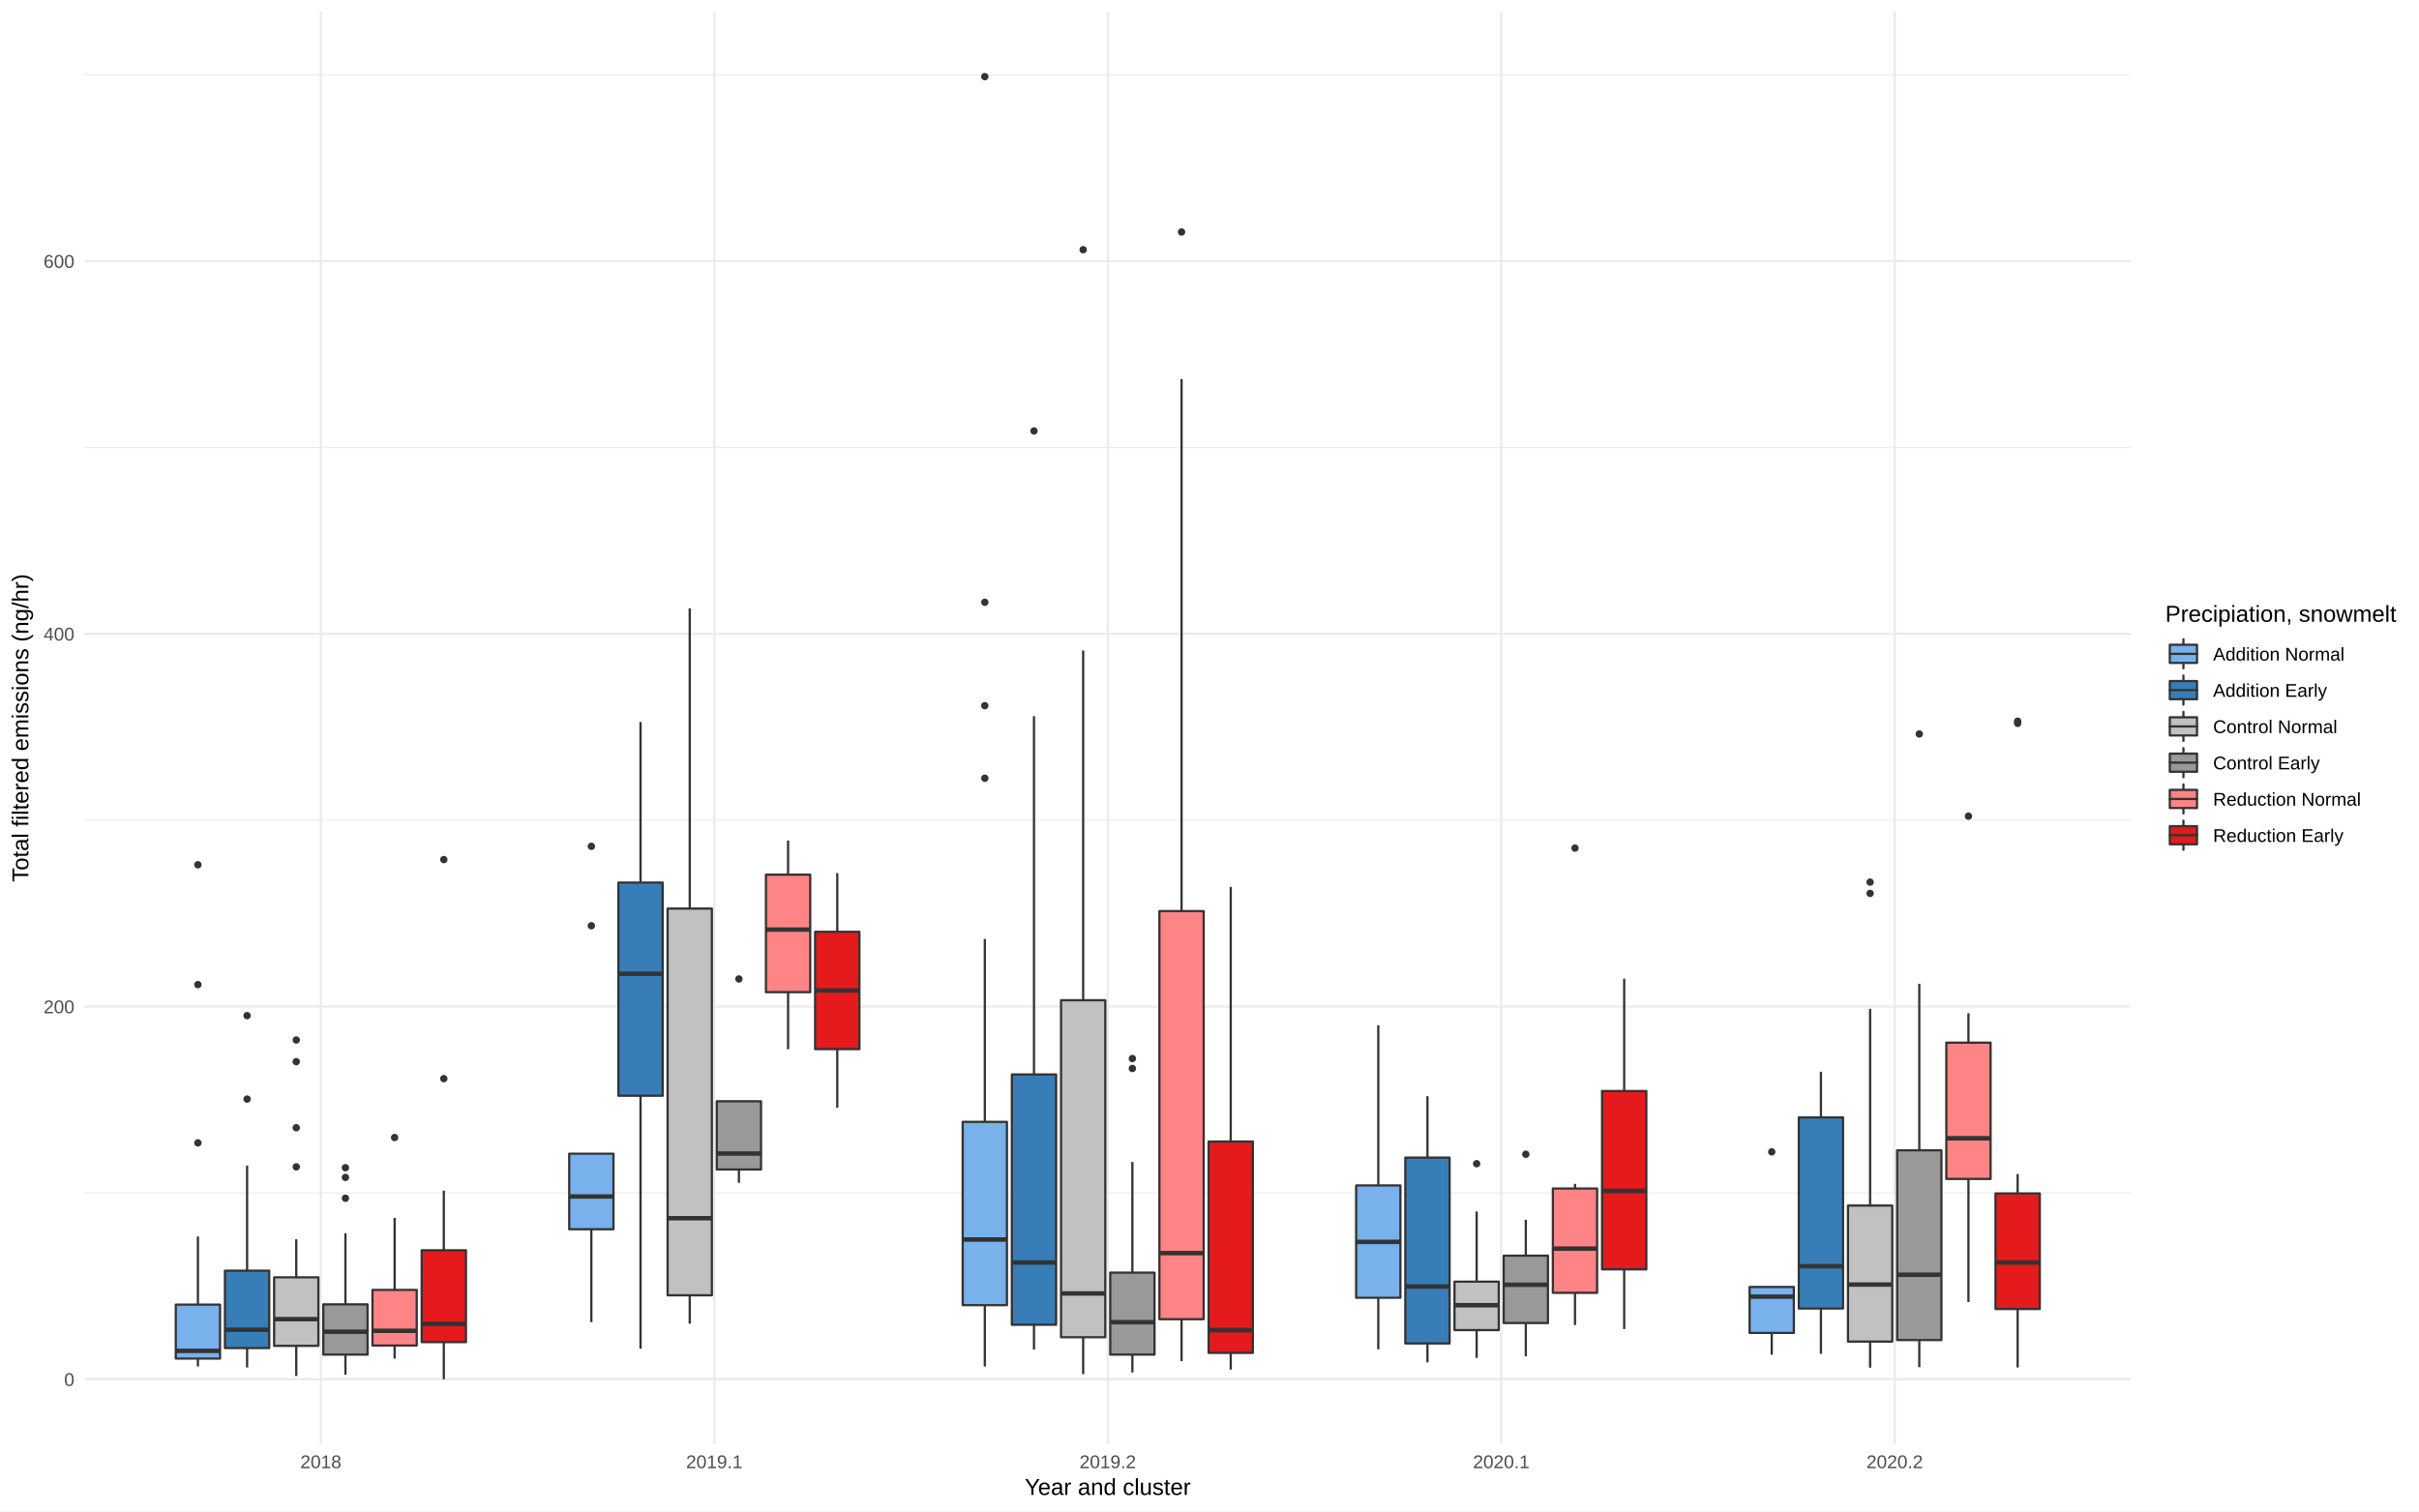
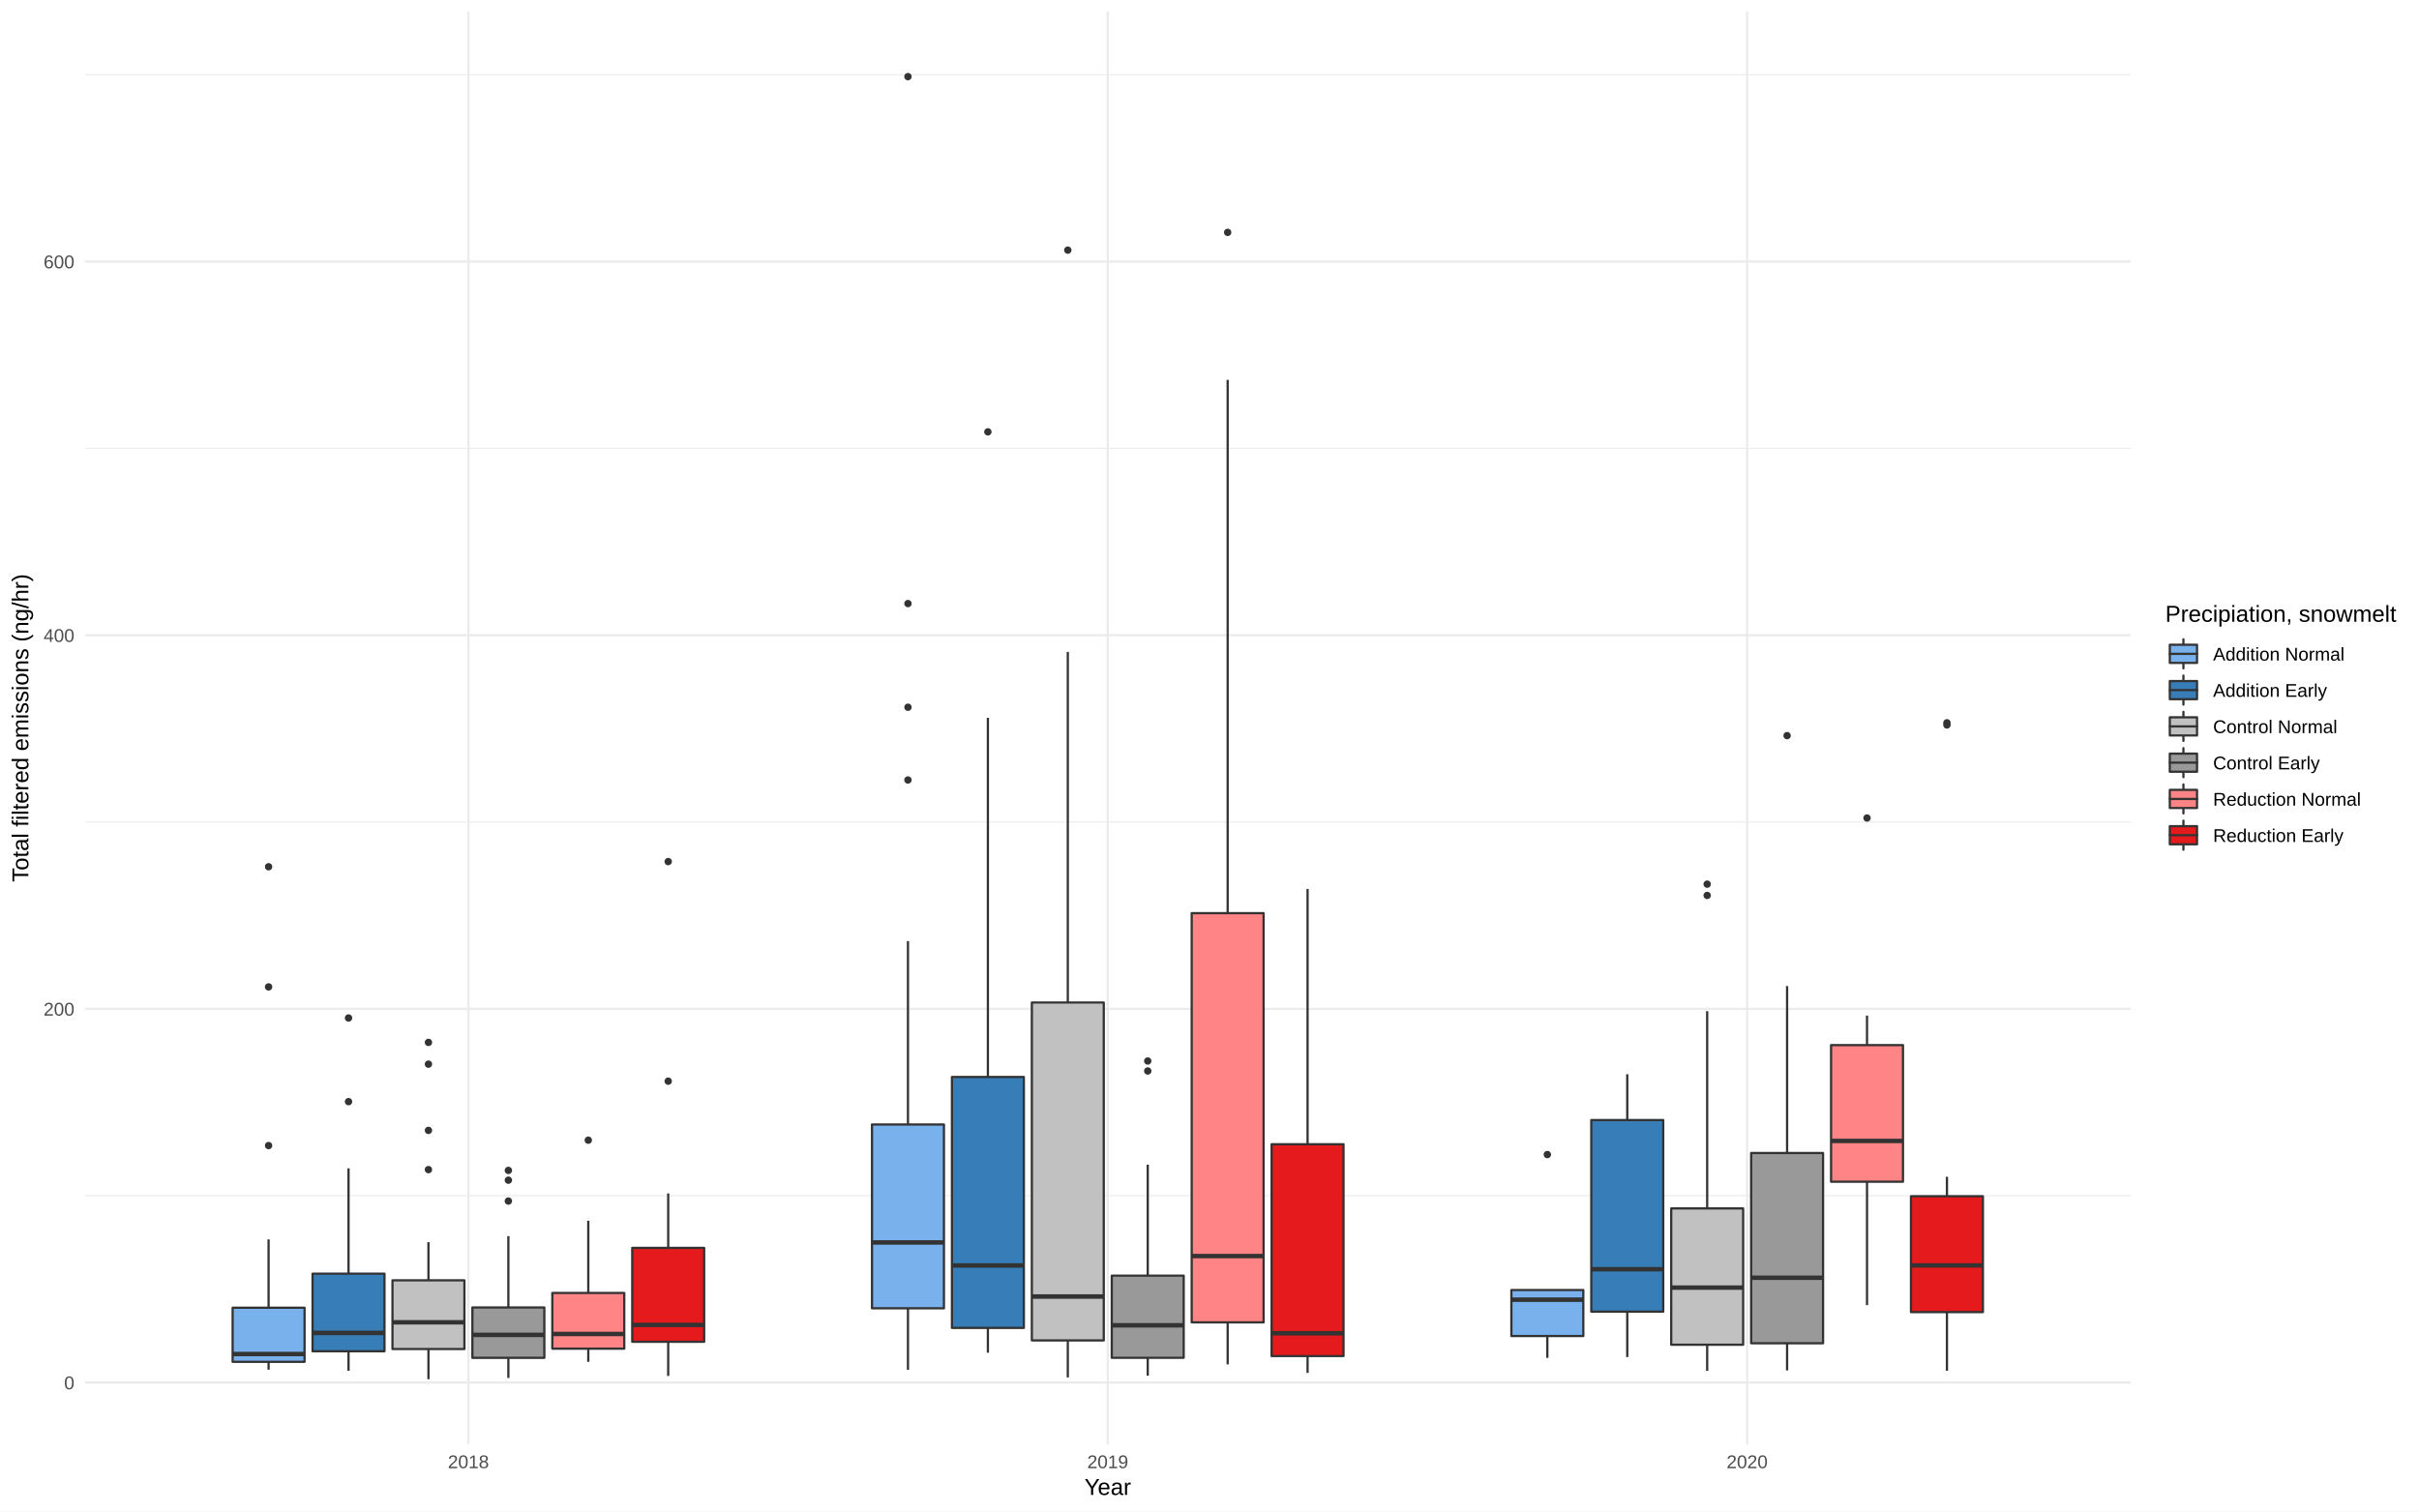
<svg xmlns="http://www.w3.org/2000/svg" class="svglite" width="1152.00pt" height="720.00pt" viewBox="0 0 1152.00 720.00">
  <defs>
    <style type="text/css">
    .svglite line, .svglite polyline, .svglite polygon, .svglite path, .svglite rect, .svglite circle {
      fill: none;
      stroke: #000000;
      stroke-linecap: round;
      stroke-linejoin: round;
      stroke-miterlimit: 10.00;
    }
  </style>
  </defs>
  <rect width="100%" height="100%" style="stroke: none; fill: #FFFFFF;" />
  <defs>
    <clipPath id="cpMC4wMHwxMTUyLjAwfDAuMDB8NzIwLjAw">
      <rect x="0.00" y="0.00" width="1152.00" height="720.00" />
    </clipPath>
  </defs>
  <g clip-path="url(#cpMC4wMHwxMTUyLjAwfDAuMDB8NzIwLjAw)">
</g>
  <defs>
    <clipPath id="cpNDAuMzd8MTAxNC43M3w1LjQ4fDY4OC4wMQ==">
      <rect x="40.37" y="5.48" width="974.36" height="682.53" />
    </clipPath>
  </defs>
  <g clip-path="url(#cpNDAuMzd8MTAxNC43M3w1LjQ4fDY4OC4wMQ==)">
-     <polyline points="40.37,568.22 1014.73,568.22 " style="stroke-width: 0.53; stroke: #EBEBEB; stroke-linecap: butt;" />
-     <polyline points="40.37,390.68 1014.73,390.68 " style="stroke-width: 0.53; stroke: #EBEBEB; stroke-linecap: butt;" />
-     <polyline points="40.37,213.14 1014.73,213.14 " style="stroke-width: 0.53; stroke: #EBEBEB; stroke-linecap: butt;" />
-     <polyline points="40.37,35.60 1014.73,35.60 " style="stroke-width: 0.53; stroke: #EBEBEB; stroke-linecap: butt;" />
-     <polyline points="40.37,656.99 1014.73,656.99 " style="stroke-width: 1.07; stroke: #EBEBEB; stroke-linecap: butt;" />
-     <polyline points="40.37,479.45 1014.73,479.45 " style="stroke-width: 1.07; stroke: #EBEBEB; stroke-linecap: butt;" />
-     <polyline points="40.37,301.91 1014.73,301.91 " style="stroke-width: 1.07; stroke: #EBEBEB; stroke-linecap: butt;" />
-     <polyline points="40.37,124.37 1014.73,124.37 " style="stroke-width: 1.07; stroke: #EBEBEB; stroke-linecap: butt;" />
-     <polyline points="152.80,688.01 152.80,5.48 " style="stroke-width: 1.07; stroke: #EBEBEB; stroke-linecap: butt;" />
-     <polyline points="340.18,688.01 340.18,5.48 " style="stroke-width: 1.07; stroke: #EBEBEB; stroke-linecap: butt;" />
+     <polyline points="40.37,569.56 1014.73,569.56 " style="stroke-width: 0.53; stroke: #EBEBEB; stroke-linecap: butt;" />
+     <polyline points="40.37,391.57 1014.73,391.57 " style="stroke-width: 0.53; stroke: #EBEBEB; stroke-linecap: butt;" />
+     <polyline points="40.37,213.58 1014.73,213.58 " style="stroke-width: 0.53; stroke: #EBEBEB; stroke-linecap: butt;" />
+     <polyline points="40.37,35.59 1014.73,35.59 " style="stroke-width: 0.53; stroke: #EBEBEB; stroke-linecap: butt;" />
+     <polyline points="40.37,658.55 1014.73,658.55 " style="stroke-width: 1.07; stroke: #EBEBEB; stroke-linecap: butt;" />
+     <polyline points="40.37,480.56 1014.73,480.56 " style="stroke-width: 1.07; stroke: #EBEBEB; stroke-linecap: butt;" />
+     <polyline points="40.37,302.58 1014.73,302.58 " style="stroke-width: 1.07; stroke: #EBEBEB; stroke-linecap: butt;" />
+     <polyline points="40.37,124.59 1014.73,124.59 " style="stroke-width: 1.07; stroke: #EBEBEB; stroke-linecap: butt;" />
+     <polyline points="223.07,688.01 223.07,5.48 " style="stroke-width: 1.07; stroke: #EBEBEB; stroke-linecap: butt;" />
    <polyline points="527.55,688.01 527.55,5.48 " style="stroke-width: 1.07; stroke: #EBEBEB; stroke-linecap: butt;" />
-     <polyline points="714.93,688.01 714.93,5.48 " style="stroke-width: 1.07; stroke: #EBEBEB; stroke-linecap: butt;" />
-     <polyline points="902.31,688.01 902.31,5.48 " style="stroke-width: 1.07; stroke: #EBEBEB; stroke-linecap: butt;" />
-     <circle cx="94.25" cy="411.93" r="1.42" style="stroke-width: 0.71; stroke: #333333; fill: #333333;" />
-     <circle cx="94.25" cy="469.01" r="1.42" style="stroke-width: 0.71; stroke: #333333; fill: #333333;" />
-     <circle cx="94.25" cy="544.40" r="1.42" style="stroke-width: 0.71; stroke: #333333; fill: #333333;" />
-     <line x1="94.25" y1="621.46" x2="94.25" y2="588.98" style="stroke-width: 1.07; stroke: #333333; stroke-linecap: butt;" />
-     <line x1="94.25" y1="647.15" x2="94.25" y2="650.90" style="stroke-width: 1.07; stroke: #333333; stroke-linecap: butt;" />
-     <polygon points="83.71,621.46 83.71,647.15 104.79,647.15 104.79,621.46 83.71,621.46 " style="stroke-width: 1.07; stroke: #333333; fill: #78B1EC;" />
-     <line x1="83.71" y1="643.47" x2="104.79" y2="643.47" style="stroke-width: 2.13; stroke: #333333; stroke-linecap: butt;" />
-     <circle cx="117.67" cy="483.79" r="1.42" style="stroke-width: 0.71; stroke: #333333; fill: #333333;" />
-     <circle cx="117.67" cy="523.54" r="1.42" style="stroke-width: 0.71; stroke: #333333; fill: #333333;" />
-     <line x1="117.67" y1="605.28" x2="117.67" y2="555.22" style="stroke-width: 1.07; stroke: #333333; stroke-linecap: butt;" />
-     <line x1="117.67" y1="642.14" x2="117.67" y2="651.40" style="stroke-width: 1.07; stroke: #333333; stroke-linecap: butt;" />
-     <polygon points="107.13,605.28 107.13,642.14 128.21,642.14 128.21,605.28 107.13,605.28 " style="stroke-width: 1.07; stroke: #333333; fill: #377EB8;" />
-     <line x1="107.13" y1="633.42" x2="128.21" y2="633.42" style="stroke-width: 2.13; stroke: #333333; stroke-linecap: butt;" />
-     <circle cx="141.09" cy="505.72" r="1.42" style="stroke-width: 0.71; stroke: #333333; fill: #333333;" />
-     <circle cx="141.09" cy="495.39" r="1.42" style="stroke-width: 0.71; stroke: #333333; fill: #333333;" />
-     <circle cx="141.09" cy="555.83" r="1.42" style="stroke-width: 0.71; stroke: #333333; fill: #333333;" />
-     <circle cx="141.09" cy="537.20" r="1.42" style="stroke-width: 0.71; stroke: #333333; fill: #333333;" />
-     <line x1="141.09" y1="608.44" x2="141.09" y2="590.32" style="stroke-width: 1.07; stroke: #333333; stroke-linecap: butt;" />
-     <line x1="141.09" y1="641.08" x2="141.09" y2="655.43" style="stroke-width: 1.07; stroke: #333333; stroke-linecap: butt;" />
-     <polygon points="130.55,608.44 130.55,641.08 151.63,641.08 151.63,608.44 130.55,608.44 " style="stroke-width: 1.07; stroke: #333333; fill: #C1C1C1;" />
-     <line x1="130.55" y1="628.37" x2="151.63" y2="628.37" style="stroke-width: 2.13; stroke: #333333; stroke-linecap: butt;" />
-     <circle cx="164.51" cy="560.85" r="1.42" style="stroke-width: 0.71; stroke: #333333; fill: #333333;" />
-     <circle cx="164.51" cy="556.22" r="1.42" style="stroke-width: 0.71; stroke: #333333; fill: #333333;" />
-     <circle cx="164.51" cy="570.77" r="1.42" style="stroke-width: 0.71; stroke: #333333; fill: #333333;" />
-     <line x1="164.51" y1="621.33" x2="164.51" y2="587.43" style="stroke-width: 1.07; stroke: #333333; stroke-linecap: butt;" />
-     <line x1="164.51" y1="645.27" x2="164.51" y2="654.82" style="stroke-width: 1.07; stroke: #333333; stroke-linecap: butt;" />
-     <polygon points="153.97,621.33 153.97,645.27 175.05,645.27 175.05,621.33 153.97,621.33 " style="stroke-width: 1.07; stroke: #333333; fill: #999999;" />
-     <line x1="153.97" y1="634.35" x2="175.05" y2="634.35" style="stroke-width: 2.13; stroke: #333333; stroke-linecap: butt;" />
-     <circle cx="187.93" cy="541.85" r="1.42" style="stroke-width: 0.71; stroke: #333333; fill: #333333;" />
-     <line x1="187.93" y1="614.43" x2="187.93" y2="580.14" style="stroke-width: 1.07; stroke: #333333; stroke-linecap: butt;" />
-     <line x1="187.93" y1="640.92" x2="187.93" y2="647.15" style="stroke-width: 1.07; stroke: #333333; stroke-linecap: butt;" />
-     <polygon points="177.39,614.43 177.39,640.92 198.47,640.92 198.47,614.43 177.39,614.43 " style="stroke-width: 1.07; stroke: #333333; fill: #FF8485;" />
-     <line x1="177.39" y1="633.92" x2="198.47" y2="633.92" style="stroke-width: 2.13; stroke: #333333; stroke-linecap: butt;" />
-     <circle cx="211.36" cy="409.46" r="1.42" style="stroke-width: 0.71; stroke: #333333; fill: #333333;" />
-     <circle cx="211.36" cy="513.81" r="1.42" style="stroke-width: 0.71; stroke: #333333; fill: #333333;" />
-     <line x1="211.36" y1="595.55" x2="211.36" y2="567.15" style="stroke-width: 1.07; stroke: #333333; stroke-linecap: butt;" />
-     <line x1="211.36" y1="639.31" x2="211.36" y2="656.99" style="stroke-width: 1.07; stroke: #333333; stroke-linecap: butt;" />
-     <polygon points="200.82,595.55 200.82,639.31 221.90,639.31 221.90,595.55 200.82,595.55 " style="stroke-width: 1.07; stroke: #333333; fill: #E41A1C;" />
-     <line x1="200.82" y1="630.57" x2="221.90" y2="630.57" style="stroke-width: 2.13; stroke: #333333; stroke-linecap: butt;" />
-     <circle cx="281.62" cy="403.13" r="1.42" style="stroke-width: 0.71; stroke: #333333; fill: #333333;" />
-     <circle cx="281.62" cy="440.98" r="1.42" style="stroke-width: 0.71; stroke: #333333; fill: #333333;" />
-     <line x1="281.62" y1="549.55" x2="281.62" y2="549.55" style="stroke-width: 1.07; stroke: #333333; stroke-linecap: butt;" />
-     <line x1="281.62" y1="585.54" x2="281.62" y2="629.77" style="stroke-width: 1.07; stroke: #333333; stroke-linecap: butt;" />
-     <polygon points="271.08,549.55 271.08,585.54 292.16,585.54 292.16,549.55 271.08,549.55 " style="stroke-width: 1.07; stroke: #333333; fill: #78B1EC;" />
-     <line x1="271.08" y1="569.93" x2="292.16" y2="569.93" style="stroke-width: 2.13; stroke: #333333; stroke-linecap: butt;" />
-     <line x1="305.04" y1="420.43" x2="305.04" y2="343.92" style="stroke-width: 1.07; stroke: #333333; stroke-linecap: butt;" />
-     <line x1="305.04" y1="521.95" x2="305.04" y2="642.45" style="stroke-width: 1.07; stroke: #333333; stroke-linecap: butt;" />
-     <polygon points="294.50,420.43 294.50,521.95 315.58,521.95 315.58,420.43 294.50,420.43 " style="stroke-width: 1.07; stroke: #333333; fill: #377EB8;" />
-     <line x1="294.50" y1="463.86" x2="315.58" y2="463.86" style="stroke-width: 2.13; stroke: #333333; stroke-linecap: butt;" />
-     <line x1="328.47" y1="432.79" x2="328.47" y2="289.79" style="stroke-width: 1.07; stroke: #333333; stroke-linecap: butt;" />
-     <line x1="328.47" y1="617.00" x2="328.47" y2="630.49" style="stroke-width: 1.07; stroke: #333333; stroke-linecap: butt;" />
-     <polygon points="317.93,432.79 317.93,617.00 339.01,617.00 339.01,432.79 317.93,432.79 " style="stroke-width: 1.07; stroke: #333333; fill: #C1C1C1;" />
-     <line x1="317.93" y1="580.29" x2="339.01" y2="580.29" style="stroke-width: 2.13; stroke: #333333; stroke-linecap: butt;" />
-     <circle cx="351.89" cy="466.32" r="1.42" style="stroke-width: 0.71; stroke: #333333; fill: #333333;" />
-     <line x1="351.89" y1="524.60" x2="351.89" y2="524.60" style="stroke-width: 1.07; stroke: #333333; stroke-linecap: butt;" />
-     <line x1="351.89" y1="557.06" x2="351.89" y2="563.44" style="stroke-width: 1.07; stroke: #333333; stroke-linecap: butt;" />
-     <polygon points="341.35,524.60 341.35,557.06 362.43,557.06 362.43,524.60 341.35,524.60 " style="stroke-width: 1.07; stroke: #333333; fill: #999999;" />
-     <line x1="341.35" y1="549.48" x2="362.43" y2="549.48" style="stroke-width: 2.13; stroke: #333333; stroke-linecap: butt;" />
-     <line x1="375.31" y1="416.63" x2="375.31" y2="400.36" style="stroke-width: 1.07; stroke: #333333; stroke-linecap: butt;" />
-     <line x1="375.31" y1="472.62" x2="375.31" y2="499.79" style="stroke-width: 1.07; stroke: #333333; stroke-linecap: butt;" />
-     <polygon points="364.77,416.63 364.77,472.62 385.85,472.62 385.85,416.63 364.77,416.63 " style="stroke-width: 1.07; stroke: #333333; fill: #FF8485;" />
-     <line x1="364.77" y1="442.81" x2="385.85" y2="442.81" style="stroke-width: 2.13; stroke: #333333; stroke-linecap: butt;" />
-     <line x1="398.73" y1="443.84" x2="398.73" y2="415.89" style="stroke-width: 1.07; stroke: #333333; stroke-linecap: butt;" />
-     <line x1="398.73" y1="499.73" x2="398.73" y2="527.68" style="stroke-width: 1.07; stroke: #333333; stroke-linecap: butt;" />
-     <polygon points="388.19,443.84 388.19,499.73 409.27,499.73 409.27,443.84 388.19,443.84 " style="stroke-width: 1.07; stroke: #333333; fill: #E41A1C;" />
-     <line x1="388.19" y1="471.79" x2="409.27" y2="471.79" style="stroke-width: 2.13; stroke: #333333; stroke-linecap: butt;" />
-     <circle cx="469.00" cy="36.50" r="1.42" style="stroke-width: 0.71; stroke: #333333; fill: #333333;" />
-     <circle cx="469.00" cy="370.70" r="1.42" style="stroke-width: 0.71; stroke: #333333; fill: #333333;" />
-     <circle cx="469.00" cy="286.88" r="1.42" style="stroke-width: 0.71; stroke: #333333; fill: #333333;" />
-     <circle cx="469.00" cy="336.14" r="1.42" style="stroke-width: 0.71; stroke: #333333; fill: #333333;" />
-     <line x1="469.00" y1="534.39" x2="469.00" y2="447.26" style="stroke-width: 1.07; stroke: #333333; stroke-linecap: butt;" />
-     <line x1="469.00" y1="621.71" x2="469.00" y2="650.94" style="stroke-width: 1.07; stroke: #333333; stroke-linecap: butt;" />
-     <polygon points="458.46,534.39 458.46,621.71 479.54,621.71 479.54,534.39 458.46,534.39 " style="stroke-width: 1.07; stroke: #333333; fill: #78B1EC;" />
-     <line x1="458.46" y1="590.44" x2="479.54" y2="590.44" style="stroke-width: 2.13; stroke: #333333; stroke-linecap: butt;" />
-     <circle cx="492.42" cy="205.28" r="1.42" style="stroke-width: 0.71; stroke: #333333; fill: #333333;" />
-     <line x1="492.42" y1="511.82" x2="492.42" y2="341.14" style="stroke-width: 1.07; stroke: #333333; stroke-linecap: butt;" />
-     <line x1="492.42" y1="631.04" x2="492.42" y2="642.82" style="stroke-width: 1.07; stroke: #333333; stroke-linecap: butt;" />
-     <polygon points="481.88,511.82 481.88,631.04 502.96,631.04 502.96,511.82 481.88,511.82 " style="stroke-width: 1.07; stroke: #333333; fill: #377EB8;" />
-     <line x1="481.88" y1="601.39" x2="502.96" y2="601.39" style="stroke-width: 2.13; stroke: #333333; stroke-linecap: butt;" />
-     <circle cx="515.84" cy="118.94" r="1.42" style="stroke-width: 0.71; stroke: #333333; fill: #333333;" />
-     <line x1="515.84" y1="476.44" x2="515.84" y2="309.83" style="stroke-width: 1.07; stroke: #333333; stroke-linecap: butt;" />
-     <line x1="515.84" y1="636.98" x2="515.84" y2="654.57" style="stroke-width: 1.07; stroke: #333333; stroke-linecap: butt;" />
-     <polygon points="505.30,476.44 505.30,636.98 526.38,636.98 526.38,476.44 505.30,476.44 " style="stroke-width: 1.07; stroke: #333333; fill: #C1C1C1;" />
-     <line x1="505.30" y1="616.14" x2="526.38" y2="616.14" style="stroke-width: 2.13; stroke: #333333; stroke-linecap: butt;" />
-     <circle cx="539.27" cy="508.96" r="1.42" style="stroke-width: 0.71; stroke: #333333; fill: #333333;" />
-     <circle cx="539.27" cy="504.23" r="1.42" style="stroke-width: 0.71; stroke: #333333; fill: #333333;" />
-     <line x1="539.27" y1="606.21" x2="539.27" y2="553.48" style="stroke-width: 1.07; stroke: #333333; stroke-linecap: butt;" />
-     <line x1="539.27" y1="645.25" x2="539.27" y2="653.74" style="stroke-width: 1.07; stroke: #333333; stroke-linecap: butt;" />
-     <polygon points="528.73,606.21 528.73,645.25 549.81,645.25 549.81,606.21 528.73,606.21 " style="stroke-width: 1.07; stroke: #333333; fill: #999999;" />
-     <line x1="528.73" y1="629.80" x2="549.81" y2="629.80" style="stroke-width: 2.13; stroke: #333333; stroke-linecap: butt;" />
-     <circle cx="562.69" cy="110.51" r="1.42" style="stroke-width: 0.71; stroke: #333333; fill: #333333;" />
-     <line x1="562.69" y1="433.98" x2="562.69" y2="180.57" style="stroke-width: 1.07; stroke: #333333; stroke-linecap: butt;" />
-     <line x1="562.69" y1="628.40" x2="562.69" y2="648.37" style="stroke-width: 1.07; stroke: #333333; stroke-linecap: butt;" />
-     <polygon points="552.15,433.98 552.15,628.40 573.23,628.40 573.23,433.98 552.15,433.98 " style="stroke-width: 1.07; stroke: #333333; fill: #FF8485;" />
-     <line x1="552.15" y1="596.91" x2="573.23" y2="596.91" style="stroke-width: 2.13; stroke: #333333; stroke-linecap: butt;" />
-     <line x1="586.11" y1="543.77" x2="586.11" y2="422.47" style="stroke-width: 1.07; stroke: #333333; stroke-linecap: butt;" />
-     <line x1="586.11" y1="644.42" x2="586.11" y2="652.41" style="stroke-width: 1.07; stroke: #333333; stroke-linecap: butt;" />
-     <polygon points="575.57,543.77 575.57,644.42 596.65,644.42 596.65,543.77 575.57,543.77 " style="stroke-width: 1.07; stroke: #333333; fill: #E41A1C;" />
-     <line x1="575.57" y1="633.60" x2="596.65" y2="633.60" style="stroke-width: 2.13; stroke: #333333; stroke-linecap: butt;" />
-     <line x1="656.38" y1="564.68" x2="656.38" y2="488.36" style="stroke-width: 1.07; stroke: #333333; stroke-linecap: butt;" />
-     <line x1="656.38" y1="618.18" x2="656.38" y2="642.72" style="stroke-width: 1.07; stroke: #333333; stroke-linecap: butt;" />
-     <polygon points="645.84,564.68 645.84,618.18 666.92,618.18 666.92,564.68 645.84,564.68 " style="stroke-width: 1.07; stroke: #333333; fill: #78B1EC;" />
-     <line x1="645.84" y1="591.55" x2="666.92" y2="591.55" style="stroke-width: 2.13; stroke: #333333; stroke-linecap: butt;" />
-     <line x1="679.80" y1="551.42" x2="679.80" y2="522.16" style="stroke-width: 1.07; stroke: #333333; stroke-linecap: butt;" />
-     <line x1="679.80" y1="639.94" x2="679.80" y2="648.94" style="stroke-width: 1.07; stroke: #333333; stroke-linecap: butt;" />
-     <polygon points="669.26,551.42 669.26,639.94 690.34,639.94 690.34,551.42 669.26,551.42 " style="stroke-width: 1.07; stroke: #333333; fill: #377EB8;" />
-     <line x1="669.26" y1="612.81" x2="690.34" y2="612.81" style="stroke-width: 2.13; stroke: #333333; stroke-linecap: butt;" />
-     <circle cx="703.22" cy="554.32" r="1.42" style="stroke-width: 0.71; stroke: #333333; fill: #333333;" />
-     <line x1="703.22" y1="610.50" x2="703.22" y2="577.10" style="stroke-width: 1.07; stroke: #333333; stroke-linecap: butt;" />
-     <line x1="703.22" y1="633.59" x2="703.22" y2="646.83" style="stroke-width: 1.07; stroke: #333333; stroke-linecap: butt;" />
-     <polygon points="692.68,610.50 692.68,633.59 713.76,633.59 713.76,610.50 692.68,610.50 " style="stroke-width: 1.07; stroke: #333333; fill: #C1C1C1;" />
-     <line x1="692.68" y1="621.72" x2="713.76" y2="621.72" style="stroke-width: 2.13; stroke: #333333; stroke-linecap: butt;" />
-     <circle cx="726.64" cy="549.82" r="1.42" style="stroke-width: 0.71; stroke: #333333; fill: #333333;" />
-     <line x1="726.64" y1="598.14" x2="726.64" y2="581.04" style="stroke-width: 1.07; stroke: #333333; stroke-linecap: butt;" />
-     <line x1="726.64" y1="630.21" x2="726.64" y2="646.07" style="stroke-width: 1.07; stroke: #333333; stroke-linecap: butt;" />
-     <polygon points="716.10,598.14 716.10,630.21 737.18,630.21 737.18,598.14 716.10,598.14 " style="stroke-width: 1.07; stroke: #333333; fill: #999999;" />
-     <line x1="716.10" y1="611.99" x2="737.18" y2="611.99" style="stroke-width: 2.13; stroke: #333333; stroke-linecap: butt;" />
-     <circle cx="750.06" cy="403.98" r="1.42" style="stroke-width: 0.71; stroke: #333333; fill: #333333;" />
-     <line x1="750.06" y1="566.14" x2="750.06" y2="563.93" style="stroke-width: 1.07; stroke: #333333; stroke-linecap: butt;" />
-     <line x1="750.06" y1="615.82" x2="750.06" y2="631.18" style="stroke-width: 1.07; stroke: #333333; stroke-linecap: butt;" />
-     <polygon points="739.52,566.14 739.52,615.82 760.60,615.82 760.60,566.14 739.52,566.14 " style="stroke-width: 1.07; stroke: #333333; fill: #FF8485;" />
-     <line x1="739.52" y1="594.77" x2="760.60" y2="594.77" style="stroke-width: 2.13; stroke: #333333; stroke-linecap: butt;" />
-     <line x1="773.49" y1="519.70" x2="773.49" y2="466.22" style="stroke-width: 1.07; stroke: #333333; stroke-linecap: butt;" />
-     <line x1="773.49" y1="604.64" x2="773.49" y2="633.07" style="stroke-width: 1.07; stroke: #333333; stroke-linecap: butt;" />
-     <polygon points="762.95,519.70 762.95,604.64 784.03,604.64 784.03,519.70 762.95,519.70 " style="stroke-width: 1.07; stroke: #333333; fill: #E41A1C;" />
-     <line x1="762.95" y1="567.27" x2="784.03" y2="567.27" style="stroke-width: 2.13; stroke: #333333; stroke-linecap: butt;" />
-     <circle cx="843.75" cy="548.68" r="1.42" style="stroke-width: 0.71; stroke: #333333; fill: #333333;" />
-     <line x1="843.75" y1="613.04" x2="843.75" y2="613.04" style="stroke-width: 1.07; stroke: #333333; stroke-linecap: butt;" />
-     <line x1="843.75" y1="634.92" x2="843.75" y2="645.29" style="stroke-width: 1.07; stroke: #333333; stroke-linecap: butt;" />
-     <polygon points="833.21,613.04 833.21,634.92 854.29,634.92 854.29,613.04 833.21,613.04 " style="stroke-width: 1.07; stroke: #333333; fill: #78B1EC;" />
-     <line x1="833.21" y1="617.64" x2="854.29" y2="617.64" style="stroke-width: 2.13; stroke: #333333; stroke-linecap: butt;" />
-     <line x1="867.18" y1="532.27" x2="867.18" y2="510.50" style="stroke-width: 1.07; stroke: #333333; stroke-linecap: butt;" />
-     <line x1="867.18" y1="623.31" x2="867.18" y2="644.87" style="stroke-width: 1.07; stroke: #333333; stroke-linecap: butt;" />
-     <polygon points="856.64,532.27 856.64,623.31 877.72,623.31 877.72,532.27 856.64,532.27 " style="stroke-width: 1.07; stroke: #333333; fill: #377EB8;" />
-     <line x1="856.64" y1="603.16" x2="877.72" y2="603.16" style="stroke-width: 2.13; stroke: #333333; stroke-linecap: butt;" />
-     <circle cx="890.60" cy="425.56" r="1.42" style="stroke-width: 0.71; stroke: #333333; fill: #333333;" />
-     <circle cx="890.60" cy="420.20" r="1.42" style="stroke-width: 0.71; stroke: #333333; fill: #333333;" />
-     <line x1="890.60" y1="574.27" x2="890.60" y2="480.56" style="stroke-width: 1.07; stroke: #333333; stroke-linecap: butt;" />
-     <line x1="890.60" y1="639.05" x2="890.60" y2="651.48" style="stroke-width: 1.07; stroke: #333333; stroke-linecap: butt;" />
-     <polygon points="880.06,574.27 880.06,639.05 901.14,639.05 901.14,574.27 880.06,574.27 " style="stroke-width: 1.07; stroke: #333333; fill: #C1C1C1;" />
-     <line x1="880.06" y1="611.89" x2="901.14" y2="611.89" style="stroke-width: 2.13; stroke: #333333; stroke-linecap: butt;" />
-     <circle cx="914.02" cy="349.63" r="1.42" style="stroke-width: 0.71; stroke: #333333; fill: #333333;" />
-     <line x1="914.02" y1="547.95" x2="914.02" y2="468.61" style="stroke-width: 1.07; stroke: #333333; stroke-linecap: butt;" />
-     <line x1="914.02" y1="638.33" x2="914.02" y2="651.25" style="stroke-width: 1.07; stroke: #333333; stroke-linecap: butt;" />
-     <polygon points="903.48,547.95 903.48,638.33 924.56,638.33 924.56,547.95 903.48,547.95 " style="stroke-width: 1.07; stroke: #333333; fill: #999999;" />
-     <line x1="903.48" y1="607.21" x2="924.56" y2="607.21" style="stroke-width: 2.13; stroke: #333333; stroke-linecap: butt;" />
-     <circle cx="937.44" cy="388.77" r="1.42" style="stroke-width: 0.71; stroke: #333333; fill: #333333;" />
-     <line x1="937.44" y1="496.67" x2="937.44" y2="482.65" style="stroke-width: 1.07; stroke: #333333; stroke-linecap: butt;" />
-     <line x1="937.44" y1="561.57" x2="937.44" y2="620.22" style="stroke-width: 1.07; stroke: #333333; stroke-linecap: butt;" />
-     <polygon points="926.90,496.67 926.90,561.57 947.98,561.57 947.98,496.67 926.90,496.67 " style="stroke-width: 1.07; stroke: #333333; fill: #FF8485;" />
-     <line x1="926.90" y1="542.21" x2="947.98" y2="542.21" style="stroke-width: 2.13; stroke: #333333; stroke-linecap: butt;" />
-     <circle cx="960.86" cy="343.52" r="1.42" style="stroke-width: 0.71; stroke: #333333; fill: #333333;" />
-     <circle cx="960.86" cy="344.56" r="1.42" style="stroke-width: 0.71; stroke: #333333; fill: #333333;" />
-     <line x1="960.86" y1="568.47" x2="960.86" y2="559.25" style="stroke-width: 1.07; stroke: #333333; stroke-linecap: butt;" />
-     <line x1="960.86" y1="623.54" x2="960.86" y2="651.40" style="stroke-width: 1.07; stroke: #333333; stroke-linecap: butt;" />
-     <polygon points="950.32,568.47 950.32,623.54 971.40,623.54 971.40,568.47 950.32,568.47 " style="stroke-width: 1.07; stroke: #333333; fill: #E41A1C;" />
-     <line x1="950.32" y1="601.36" x2="971.40" y2="601.36" style="stroke-width: 2.13; stroke: #333333; stroke-linecap: butt;" />
+     <polyline points="832.04,688.01 832.04,5.48 " style="stroke-width: 1.07; stroke: #EBEBEB; stroke-linecap: butt;" />
+     <circle cx="127.91" cy="412.87" r="1.42" style="stroke-width: 0.71; stroke: #333333; fill: #333333;" />
+     <circle cx="127.91" cy="470.10" r="1.42" style="stroke-width: 0.71; stroke: #333333; fill: #333333;" />
+     <circle cx="127.91" cy="545.68" r="1.42" style="stroke-width: 0.71; stroke: #333333; fill: #333333;" />
+     <line x1="127.91" y1="622.93" x2="127.91" y2="590.37" style="stroke-width: 1.07; stroke: #333333; stroke-linecap: butt;" />
+     <line x1="127.91" y1="648.69" x2="127.91" y2="652.44" style="stroke-width: 1.07; stroke: #333333; stroke-linecap: butt;" />
+     <polygon points="110.79,622.93 110.79,648.69 145.04,648.69 145.04,622.93 110.79,622.93 " style="stroke-width: 1.07; stroke: #333333; fill: #78B1EC;" />
+     <line x1="110.79" y1="644.99" x2="145.04" y2="644.99" style="stroke-width: 2.13; stroke: #333333; stroke-linecap: butt;" />
+     <circle cx="165.98" cy="484.91" r="1.42" style="stroke-width: 0.71; stroke: #333333; fill: #333333;" />
+     <circle cx="165.98" cy="524.76" r="1.42" style="stroke-width: 0.71; stroke: #333333; fill: #333333;" />
+     <line x1="165.98" y1="606.71" x2="165.98" y2="556.52" style="stroke-width: 1.07; stroke: #333333; stroke-linecap: butt;" />
+     <line x1="165.98" y1="643.66" x2="165.98" y2="652.95" style="stroke-width: 1.07; stroke: #333333; stroke-linecap: butt;" />
+     <polygon points="148.85,606.71 148.85,643.66 183.10,643.66 183.10,606.71 148.85,606.71 " style="stroke-width: 1.07; stroke: #333333; fill: #377EB8;" />
+     <line x1="148.85" y1="634.92" x2="183.10" y2="634.92" style="stroke-width: 2.13; stroke: #333333; stroke-linecap: butt;" />
+     <circle cx="204.04" cy="506.90" r="1.42" style="stroke-width: 0.71; stroke: #333333; fill: #333333;" />
+     <circle cx="204.04" cy="496.54" r="1.42" style="stroke-width: 0.71; stroke: #333333; fill: #333333;" />
+     <circle cx="204.04" cy="557.13" r="1.42" style="stroke-width: 0.71; stroke: #333333; fill: #333333;" />
+     <circle cx="204.04" cy="538.46" r="1.42" style="stroke-width: 0.71; stroke: #333333; fill: #333333;" />
+     <line x1="204.04" y1="609.88" x2="204.04" y2="591.71" style="stroke-width: 1.07; stroke: #333333; stroke-linecap: butt;" />
+     <line x1="204.04" y1="642.60" x2="204.04" y2="656.99" style="stroke-width: 1.07; stroke: #333333; stroke-linecap: butt;" />
+     <polygon points="186.91,609.88 186.91,642.60 221.16,642.60 221.16,609.88 186.91,609.88 " style="stroke-width: 1.07; stroke: #333333; fill: #C1C1C1;" />
+     <line x1="186.91" y1="629.86" x2="221.16" y2="629.86" style="stroke-width: 2.13; stroke: #333333; stroke-linecap: butt;" />
+     <circle cx="242.10" cy="562.17" r="1.42" style="stroke-width: 0.71; stroke: #333333; fill: #333333;" />
+     <circle cx="242.10" cy="557.52" r="1.42" style="stroke-width: 0.71; stroke: #333333; fill: #333333;" />
+     <circle cx="242.10" cy="572.11" r="1.42" style="stroke-width: 0.71; stroke: #333333; fill: #333333;" />
+     <line x1="242.10" y1="622.80" x2="242.10" y2="588.82" style="stroke-width: 1.07; stroke: #333333; stroke-linecap: butt;" />
+     <line x1="242.10" y1="646.80" x2="242.10" y2="656.37" style="stroke-width: 1.07; stroke: #333333; stroke-linecap: butt;" />
+     <polygon points="224.97,622.80 224.97,646.80 259.23,646.80 259.23,622.80 224.97,622.80 " style="stroke-width: 1.07; stroke: #333333; fill: #999999;" />
+     <line x1="224.97" y1="635.85" x2="259.23" y2="635.85" style="stroke-width: 2.13; stroke: #333333; stroke-linecap: butt;" />
+     <circle cx="280.16" cy="543.12" r="1.42" style="stroke-width: 0.71; stroke: #333333; fill: #333333;" />
+     <line x1="280.16" y1="615.89" x2="280.16" y2="581.51" style="stroke-width: 1.07; stroke: #333333; stroke-linecap: butt;" />
+     <line x1="280.16" y1="642.44" x2="280.16" y2="648.69" style="stroke-width: 1.07; stroke: #333333; stroke-linecap: butt;" />
+     <polygon points="263.03,615.89 263.03,642.44 297.29,642.44 297.29,615.89 263.03,615.89 " style="stroke-width: 1.07; stroke: #333333; fill: #FF8485;" />
+     <line x1="263.03" y1="635.43" x2="297.29" y2="635.43" style="stroke-width: 2.13; stroke: #333333; stroke-linecap: butt;" />
+     <circle cx="318.22" cy="410.40" r="1.42" style="stroke-width: 0.71; stroke: #333333; fill: #333333;" />
+     <circle cx="318.22" cy="515.01" r="1.42" style="stroke-width: 0.71; stroke: #333333; fill: #333333;" />
+     <line x1="318.22" y1="594.41" x2="318.22" y2="568.48" style="stroke-width: 1.07; stroke: #333333; stroke-linecap: butt;" />
+     <line x1="318.22" y1="639.16" x2="318.22" y2="655.40" style="stroke-width: 1.07; stroke: #333333; stroke-linecap: butt;" />
+     <polygon points="301.09,594.41 301.09,639.16 335.35,639.16 335.35,594.41 301.09,594.41 " style="stroke-width: 1.07; stroke: #333333; fill: #E41A1C;" />
+     <line x1="301.09" y1="631.13" x2="335.35" y2="631.13" style="stroke-width: 2.13; stroke: #333333; stroke-linecap: butt;" />
+     <circle cx="432.40" cy="36.50" r="1.42" style="stroke-width: 0.71; stroke: #333333; fill: #333333;" />
+     <circle cx="432.40" cy="371.54" r="1.42" style="stroke-width: 0.71; stroke: #333333; fill: #333333;" />
+     <circle cx="432.40" cy="287.51" r="1.42" style="stroke-width: 0.71; stroke: #333333; fill: #333333;" />
+     <circle cx="432.40" cy="336.89" r="1.42" style="stroke-width: 0.71; stroke: #333333; fill: #333333;" />
+     <line x1="432.40" y1="535.64" x2="432.40" y2="448.29" style="stroke-width: 1.07; stroke: #333333; stroke-linecap: butt;" />
+     <line x1="432.40" y1="623.19" x2="432.40" y2="652.48" style="stroke-width: 1.07; stroke: #333333; stroke-linecap: butt;" />
+     <polygon points="415.27,535.64 415.27,623.19 449.53,623.19 449.53,535.64 415.27,535.64 " style="stroke-width: 1.07; stroke: #333333; fill: #78B1EC;" />
+     <line x1="415.27" y1="591.83" x2="449.53" y2="591.83" style="stroke-width: 2.13; stroke: #333333; stroke-linecap: butt;" />
+     <circle cx="470.46" cy="205.71" r="1.42" style="stroke-width: 0.71; stroke: #333333; fill: #333333;" />
+     <line x1="470.46" y1="513.01" x2="470.46" y2="341.91" style="stroke-width: 1.07; stroke: #333333; stroke-linecap: butt;" />
+     <line x1="470.46" y1="632.54" x2="470.46" y2="644.35" style="stroke-width: 1.07; stroke: #333333; stroke-linecap: butt;" />
+     <polygon points="453.34,513.01 453.34,632.54 487.59,632.54 487.59,513.01 453.34,513.01 " style="stroke-width: 1.07; stroke: #333333; fill: #377EB8;" />
+     <line x1="453.34" y1="602.81" x2="487.59" y2="602.81" style="stroke-width: 2.13; stroke: #333333; stroke-linecap: butt;" />
+     <circle cx="508.52" cy="119.15" r="1.42" style="stroke-width: 0.71; stroke: #333333; fill: #333333;" />
+     <line x1="508.52" y1="477.54" x2="508.52" y2="310.51" style="stroke-width: 1.07; stroke: #333333; stroke-linecap: butt;" />
+     <line x1="508.52" y1="638.49" x2="508.52" y2="656.12" style="stroke-width: 1.07; stroke: #333333; stroke-linecap: butt;" />
+     <polygon points="491.40,477.54 491.40,638.49 525.65,638.49 525.65,477.54 491.40,477.54 " style="stroke-width: 1.07; stroke: #333333; fill: #C1C1C1;" />
+     <line x1="491.40" y1="617.59" x2="525.65" y2="617.59" style="stroke-width: 2.13; stroke: #333333; stroke-linecap: butt;" />
+     <circle cx="546.59" cy="510.15" r="1.42" style="stroke-width: 0.71; stroke: #333333; fill: #333333;" />
+     <circle cx="546.59" cy="505.40" r="1.42" style="stroke-width: 0.71; stroke: #333333; fill: #333333;" />
+     <line x1="546.59" y1="607.64" x2="546.59" y2="554.77" style="stroke-width: 1.07; stroke: #333333; stroke-linecap: butt;" />
+     <line x1="546.59" y1="646.78" x2="546.59" y2="655.29" style="stroke-width: 1.07; stroke: #333333; stroke-linecap: butt;" />
+     <polygon points="529.46,607.64 529.46,646.78 563.71,646.78 563.71,607.64 529.46,607.64 " style="stroke-width: 1.07; stroke: #333333; fill: #999999;" />
+     <line x1="529.46" y1="631.30" x2="563.71" y2="631.30" style="stroke-width: 2.13; stroke: #333333; stroke-linecap: butt;" />
+     <circle cx="584.65" cy="110.69" r="1.42" style="stroke-width: 0.71; stroke: #333333; fill: #333333;" />
+     <line x1="584.65" y1="434.98" x2="584.65" y2="180.93" style="stroke-width: 1.07; stroke: #333333; stroke-linecap: butt;" />
+     <line x1="584.65" y1="629.89" x2="584.65" y2="649.91" style="stroke-width: 1.07; stroke: #333333; stroke-linecap: butt;" />
+     <polygon points="567.52,434.98 567.52,629.89 601.77,629.89 601.77,434.98 567.52,434.98 " style="stroke-width: 1.07; stroke: #333333; fill: #FF8485;" />
+     <line x1="567.52" y1="598.32" x2="601.77" y2="598.32" style="stroke-width: 2.13; stroke: #333333; stroke-linecap: butt;" />
+     <line x1="622.71" y1="545.05" x2="622.71" y2="423.44" style="stroke-width: 1.07; stroke: #333333; stroke-linecap: butt;" />
+     <line x1="622.71" y1="645.95" x2="622.71" y2="653.96" style="stroke-width: 1.07; stroke: #333333; stroke-linecap: butt;" />
+     <polygon points="605.58,545.05 605.58,645.95 639.83,645.95 639.83,545.05 605.58,545.05 " style="stroke-width: 1.07; stroke: #333333; fill: #E41A1C;" />
+     <line x1="605.58" y1="635.10" x2="639.83" y2="635.10" style="stroke-width: 2.13; stroke: #333333; stroke-linecap: butt;" />
+     <circle cx="736.89" cy="549.97" r="1.42" style="stroke-width: 0.71; stroke: #333333; fill: #333333;" />
+     <line x1="736.89" y1="614.49" x2="736.89" y2="614.49" style="stroke-width: 1.07; stroke: #333333; stroke-linecap: butt;" />
+     <line x1="736.89" y1="636.42" x2="736.89" y2="646.82" style="stroke-width: 1.07; stroke: #333333; stroke-linecap: butt;" />
+     <polygon points="719.76,614.49 719.76,636.42 754.02,636.42 754.02,614.49 719.76,614.49 " style="stroke-width: 1.07; stroke: #333333; fill: #78B1EC;" />
+     <line x1="719.76" y1="619.10" x2="754.02" y2="619.10" style="stroke-width: 2.13; stroke: #333333; stroke-linecap: butt;" />
+     <line x1="774.95" y1="533.52" x2="774.95" y2="511.69" style="stroke-width: 1.07; stroke: #333333; stroke-linecap: butt;" />
+     <line x1="774.95" y1="624.79" x2="774.95" y2="646.40" style="stroke-width: 1.07; stroke: #333333; stroke-linecap: butt;" />
+     <polygon points="757.82,533.52 757.82,624.79 792.08,624.79 792.08,533.52 757.82,533.52 " style="stroke-width: 1.07; stroke: #333333; fill: #377EB8;" />
+     <line x1="757.82" y1="604.59" x2="792.08" y2="604.59" style="stroke-width: 2.13; stroke: #333333; stroke-linecap: butt;" />
+     <circle cx="813.01" cy="426.53" r="1.42" style="stroke-width: 0.71; stroke: #333333; fill: #333333;" />
+     <circle cx="813.01" cy="421.16" r="1.42" style="stroke-width: 0.71; stroke: #333333; fill: #333333;" />
+     <line x1="813.01" y1="575.62" x2="813.01" y2="481.67" style="stroke-width: 1.07; stroke: #333333; stroke-linecap: butt;" />
+     <line x1="813.01" y1="640.56" x2="813.01" y2="653.03" style="stroke-width: 1.07; stroke: #333333; stroke-linecap: butt;" />
+     <polygon points="795.88,575.62 795.88,640.56 830.14,640.56 830.14,575.62 795.88,575.62 " style="stroke-width: 1.07; stroke: #333333; fill: #C1C1C1;" />
+     <line x1="795.88" y1="613.34" x2="830.14" y2="613.34" style="stroke-width: 2.13; stroke: #333333; stroke-linecap: butt;" />
+     <circle cx="851.07" cy="350.41" r="1.42" style="stroke-width: 0.71; stroke: #333333; fill: #333333;" />
+     <line x1="851.07" y1="549.24" x2="851.07" y2="469.70" style="stroke-width: 1.07; stroke: #333333; stroke-linecap: butt;" />
+     <line x1="851.07" y1="639.84" x2="851.07" y2="652.79" style="stroke-width: 1.07; stroke: #333333; stroke-linecap: butt;" />
+     <polygon points="833.95,549.24 833.95,639.84 868.20,639.84 868.20,549.24 833.95,549.24 " style="stroke-width: 1.07; stroke: #333333; fill: #999999;" />
+     <line x1="833.95" y1="608.64" x2="868.20" y2="608.64" style="stroke-width: 2.13; stroke: #333333; stroke-linecap: butt;" />
+     <circle cx="889.13" cy="389.65" r="1.42" style="stroke-width: 0.71; stroke: #333333; fill: #333333;" />
+     <line x1="889.13" y1="497.83" x2="889.13" y2="483.77" style="stroke-width: 1.07; stroke: #333333; stroke-linecap: butt;" />
+     <line x1="889.13" y1="562.89" x2="889.13" y2="621.68" style="stroke-width: 1.07; stroke: #333333; stroke-linecap: butt;" />
+     <polygon points="872.01,497.83 872.01,562.89 906.26,562.89 906.26,497.83 872.01,497.83 " style="stroke-width: 1.07; stroke: #333333; fill: #FF8485;" />
+     <line x1="872.01" y1="543.48" x2="906.26" y2="543.48" style="stroke-width: 2.13; stroke: #333333; stroke-linecap: butt;" />
+     <circle cx="927.19" cy="344.29" r="1.42" style="stroke-width: 0.71; stroke: #333333; fill: #333333;" />
+     <circle cx="927.19" cy="345.33" r="1.42" style="stroke-width: 0.71; stroke: #333333; fill: #333333;" />
+     <line x1="927.19" y1="569.81" x2="927.19" y2="560.56" style="stroke-width: 1.07; stroke: #333333; stroke-linecap: butt;" />
+     <line x1="927.19" y1="625.01" x2="927.19" y2="652.95" style="stroke-width: 1.07; stroke: #333333; stroke-linecap: butt;" />
+     <polygon points="910.07,569.81 910.07,625.01 944.32,625.01 944.32,569.81 910.07,569.81 " style="stroke-width: 1.07; stroke: #333333; fill: #E41A1C;" />
+     <line x1="910.07" y1="602.78" x2="944.32" y2="602.78" style="stroke-width: 2.13; stroke: #333333; stroke-linecap: butt;" />
  </g>
  <g clip-path="url(#cpMC4wMHwxMTUyLjAwfDAuMDB8NzIwLjAw)">
-     <text x="35.44" y="660.20" text-anchor="end" style="font-size: 8.80px; fill: #4D4D4D; font-family: Arial;">0</text>
-     <text x="35.44" y="482.66" text-anchor="end" style="font-size: 8.80px; fill: #4D4D4D; font-family: Arial;">200</text>
-     <text x="35.44" y="305.12" text-anchor="end" style="font-size: 8.80px; fill: #4D4D4D; font-family: Arial;">400</text>
-     <text x="35.44" y="127.58" text-anchor="end" style="font-size: 8.80px; fill: #4D4D4D; font-family: Arial;">600</text>
-     <text x="152.80" y="699.36" text-anchor="middle" style="font-size: 8.80px; fill: #4D4D4D; font-family: Arial;">2018</text>
-     <text x="340.18" y="699.36" text-anchor="middle" style="font-size: 8.80px; fill: #4D4D4D; font-family: Arial;">2019.1</text>
-     <text x="527.55" y="699.36" text-anchor="middle" style="font-size: 8.80px; fill: #4D4D4D; font-family: Arial;">2019.2</text>
-     <text x="714.93" y="699.36" text-anchor="middle" style="font-size: 8.80px; fill: #4D4D4D; font-family: Arial;">2020.1</text>
-     <text x="902.31" y="699.36" text-anchor="middle" style="font-size: 8.80px; fill: #4D4D4D; font-family: Arial;">2020.2</text>
-     <text x="527.55" y="712.10" text-anchor="middle" style="font-size: 11.00px; font-family: Arial;">Year and cluster</text>
+     <text x="35.44" y="661.76" text-anchor="end" style="font-size: 8.80px; fill: #4D4D4D; font-family: Arial;">0</text>
+     <text x="35.44" y="483.77" text-anchor="end" style="font-size: 8.80px; fill: #4D4D4D; font-family: Arial;">200</text>
+     <text x="35.44" y="305.78" text-anchor="end" style="font-size: 8.80px; fill: #4D4D4D; font-family: Arial;">400</text>
+     <text x="35.44" y="127.80" text-anchor="end" style="font-size: 8.80px; fill: #4D4D4D; font-family: Arial;">600</text>
+     <text x="223.07" y="699.36" text-anchor="middle" style="font-size: 8.80px; fill: #4D4D4D; font-family: Arial;">2018</text>
+     <text x="527.55" y="699.36" text-anchor="middle" style="font-size: 8.80px; fill: #4D4D4D; font-family: Arial;">2019</text>
+     <text x="832.04" y="699.36" text-anchor="middle" style="font-size: 8.80px; fill: #4D4D4D; font-family: Arial;">2020</text>
+     <text x="527.55" y="712.10" text-anchor="middle" style="font-size: 11.00px; font-family: Arial;">Year</text>
    <text transform="translate(13.50,346.75) rotate(-90)" text-anchor="middle" style="font-size: 11.00px; font-family: Arial;">Total filtered emissions (ng/hr)</text>
    <text x="1031.17" y="296.18" style="font-size: 11.00px; font-family: Arial;">Precipiation, snowmelt</text>
    <polyline points="1039.81,318.36 1039.81,315.77 " style="stroke-width: 1.07; stroke: #333333;" />
    <polyline points="1039.81,307.13 1039.81,304.53 " style="stroke-width: 1.07; stroke: #333333;" />
    <rect x="1033.33" y="307.13" width="12.96" height="8.64" style="stroke-width: 1.07; stroke: #333333; fill: #78B1EC;" />
    <polyline points="1033.33,311.45 1046.29,311.45 " style="stroke-width: 1.07; stroke: #333333;" />
    <polyline points="1039.81,335.64 1039.81,333.05 " style="stroke-width: 1.07; stroke: #333333;" />
    <polyline points="1039.81,324.41 1039.81,321.81 " style="stroke-width: 1.07; stroke: #333333;" />
    <rect x="1033.33" y="324.41" width="12.96" height="8.64" style="stroke-width: 1.07; stroke: #333333; fill: #377EB8;" />
    <polyline points="1033.33,328.73 1046.29,328.73 " style="stroke-width: 1.07; stroke: #333333;" />
    <polyline points="1039.81,352.92 1039.81,350.33 " style="stroke-width: 1.07; stroke: #333333;" />
    <polyline points="1039.81,341.69 1039.81,339.09 " style="stroke-width: 1.07; stroke: #333333;" />
    <rect x="1033.33" y="341.69" width="12.96" height="8.64" style="stroke-width: 1.07; stroke: #333333; fill: #C1C1C1;" />
    <polyline points="1033.33,346.01 1046.29,346.01 " style="stroke-width: 1.07; stroke: #333333;" />
    <polyline points="1039.81,370.20 1039.81,367.61 " style="stroke-width: 1.07; stroke: #333333;" />
    <polyline points="1039.81,358.97 1039.81,356.37 " style="stroke-width: 1.07; stroke: #333333;" />
    <rect x="1033.33" y="358.97" width="12.96" height="8.64" style="stroke-width: 1.07; stroke: #333333; fill: #999999;" />
    <polyline points="1033.33,363.29 1046.29,363.29 " style="stroke-width: 1.07; stroke: #333333;" />
    <polyline points="1039.81,387.48 1039.81,384.89 " style="stroke-width: 1.07; stroke: #333333;" />
    <polyline points="1039.81,376.25 1039.81,373.65 " style="stroke-width: 1.07; stroke: #333333;" />
    <rect x="1033.33" y="376.25" width="12.96" height="8.64" style="stroke-width: 1.07; stroke: #333333; fill: #FF8485;" />
    <polyline points="1033.33,380.57 1046.29,380.57 " style="stroke-width: 1.07; stroke: #333333;" />
    <polyline points="1039.81,404.76 1039.81,402.17 " style="stroke-width: 1.07; stroke: #333333;" />
    <polyline points="1039.81,393.53 1039.81,390.93 " style="stroke-width: 1.07; stroke: #333333;" />
    <rect x="1033.33" y="393.53" width="12.96" height="8.64" style="stroke-width: 1.07; stroke: #333333; fill: #E41A1C;" />
    <polyline points="1033.33,397.85 1046.29,397.85 " style="stroke-width: 1.07; stroke: #333333;" />
    <text x="1053.93" y="314.65" style="font-size: 8.80px; font-family: Arial;">Addition Normal</text>
    <text x="1053.93" y="331.93" style="font-size: 8.80px; font-family: Arial;">Addition Early</text>
    <text x="1053.93" y="349.21" style="font-size: 8.80px; font-family: Arial;">Control Normal</text>
    <text x="1053.93" y="366.49" style="font-size: 8.80px; font-family: Arial;">Control Early</text>
    <text x="1053.93" y="383.77" style="font-size: 8.80px; font-family: Arial;">Reduction Normal</text>
    <text x="1053.93" y="401.05" style="font-size: 8.80px; font-family: Arial;">Reduction Early</text>
  </g>
</svg>
